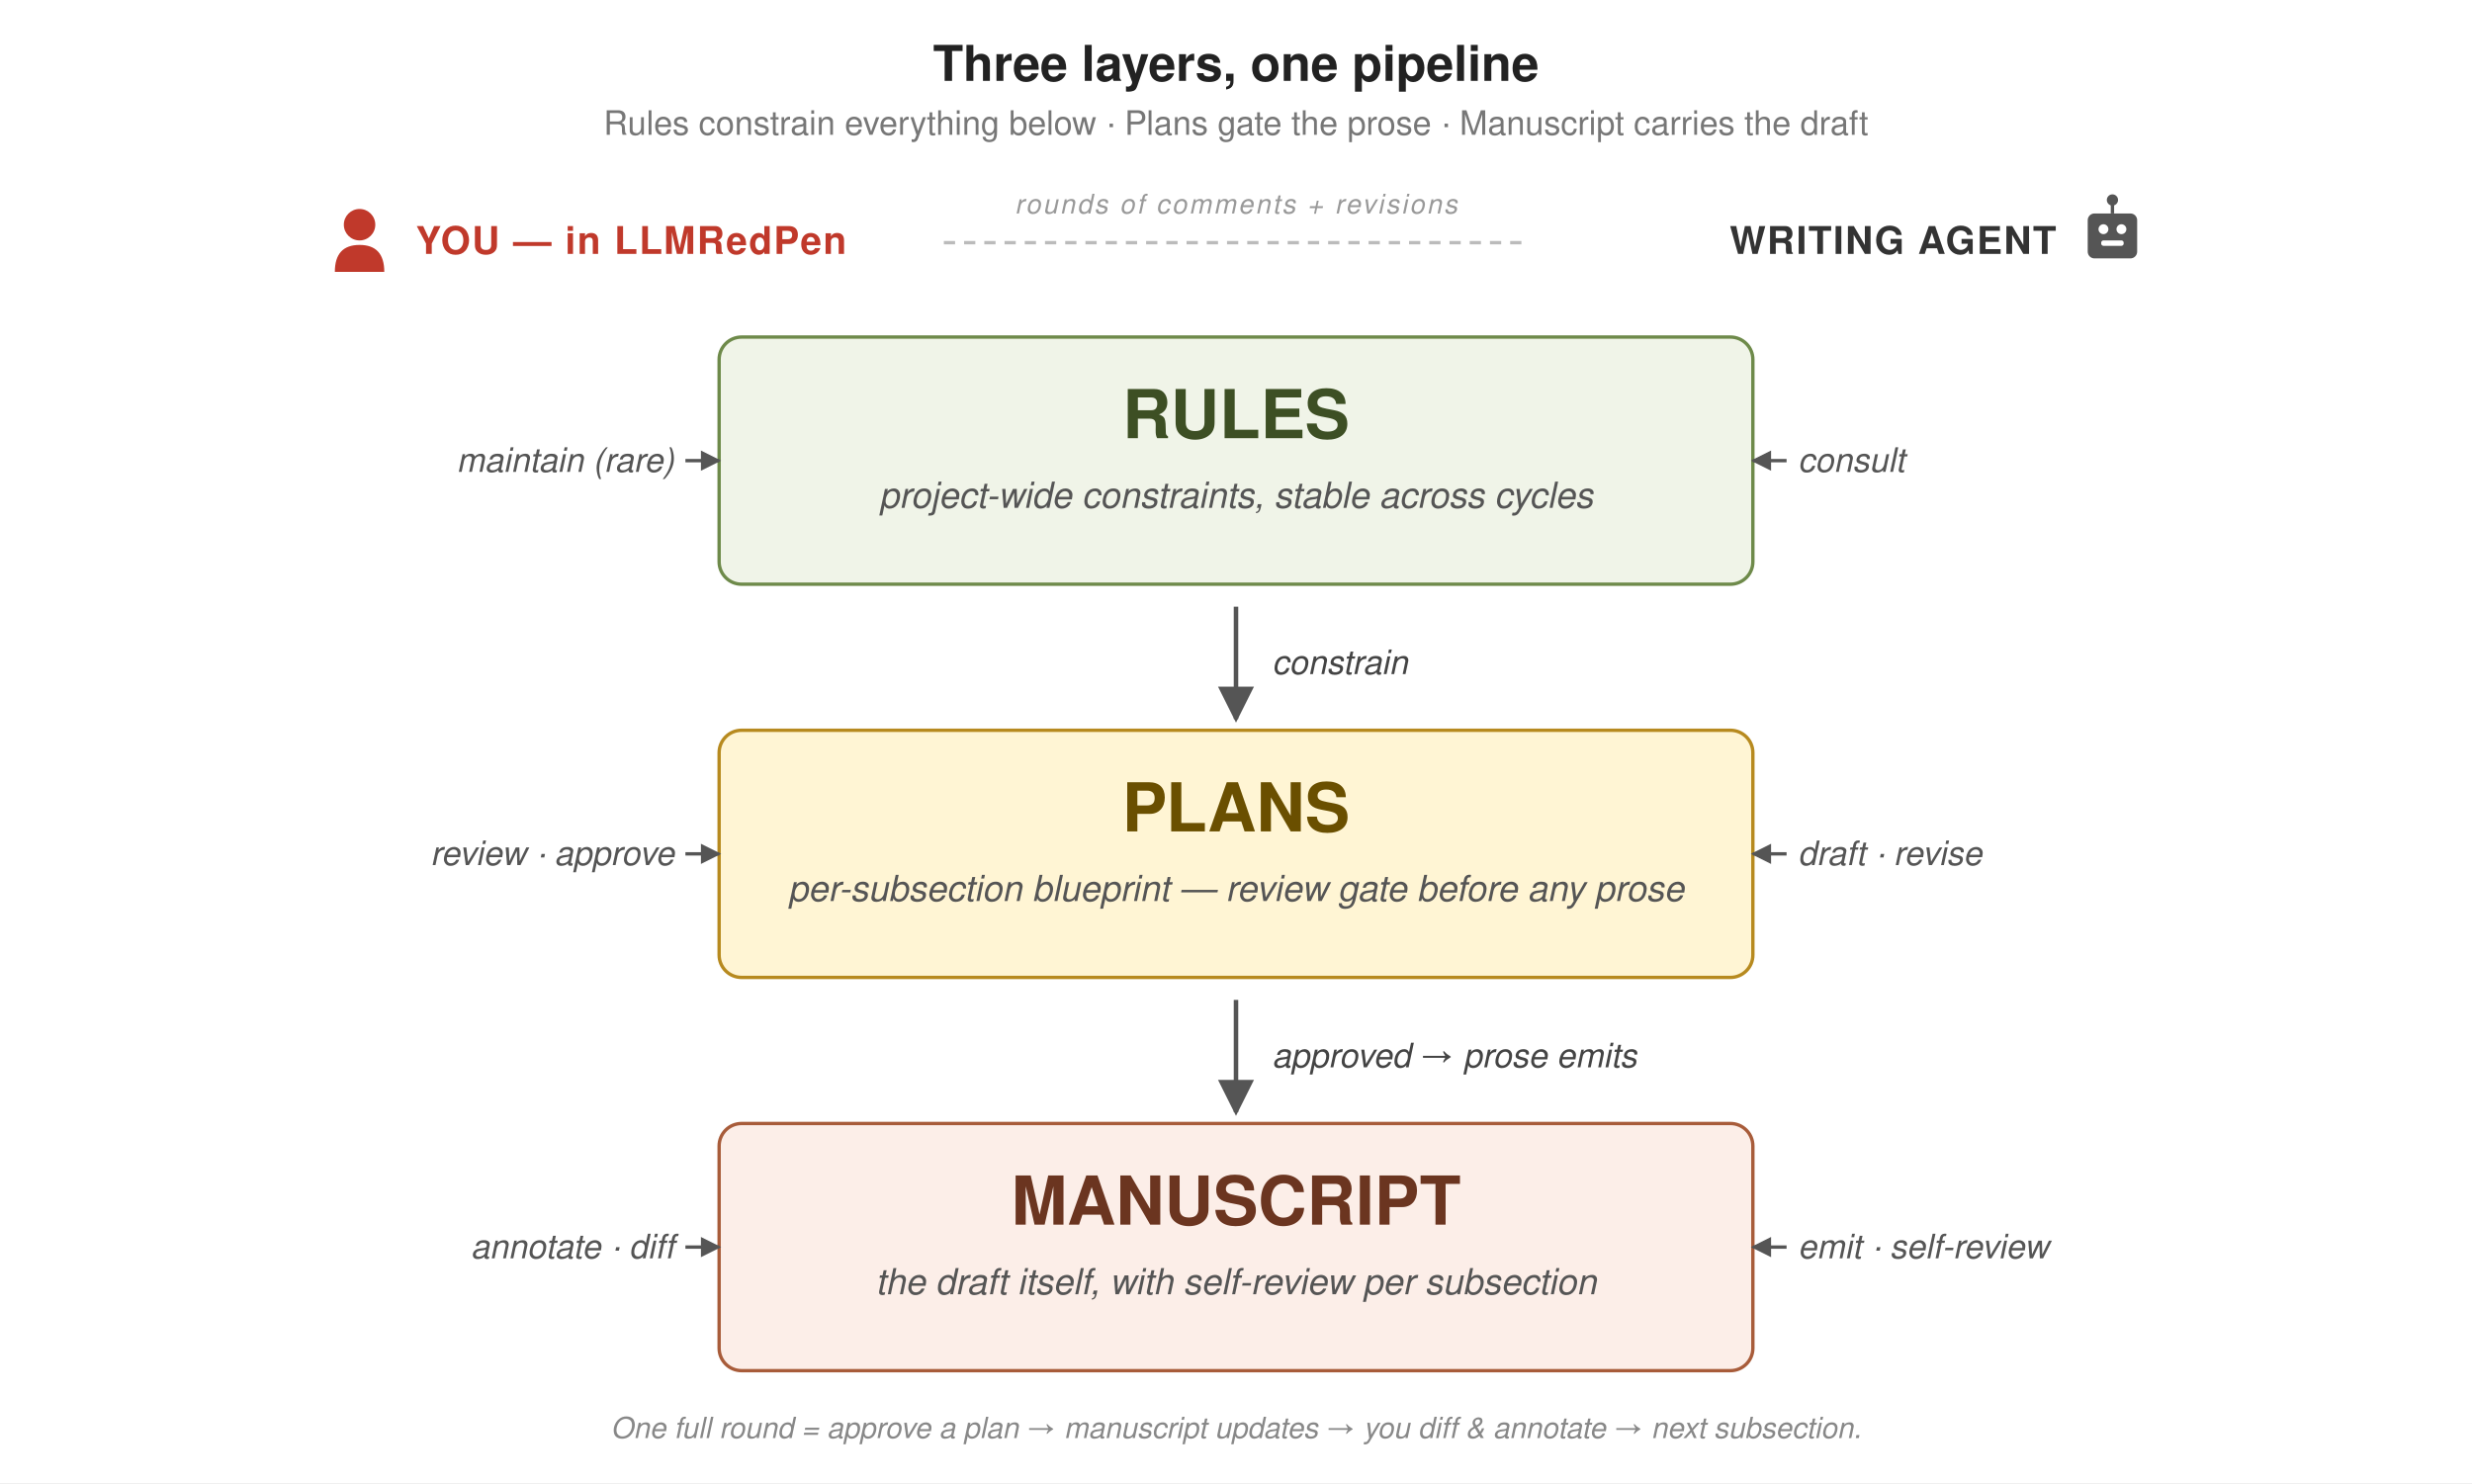
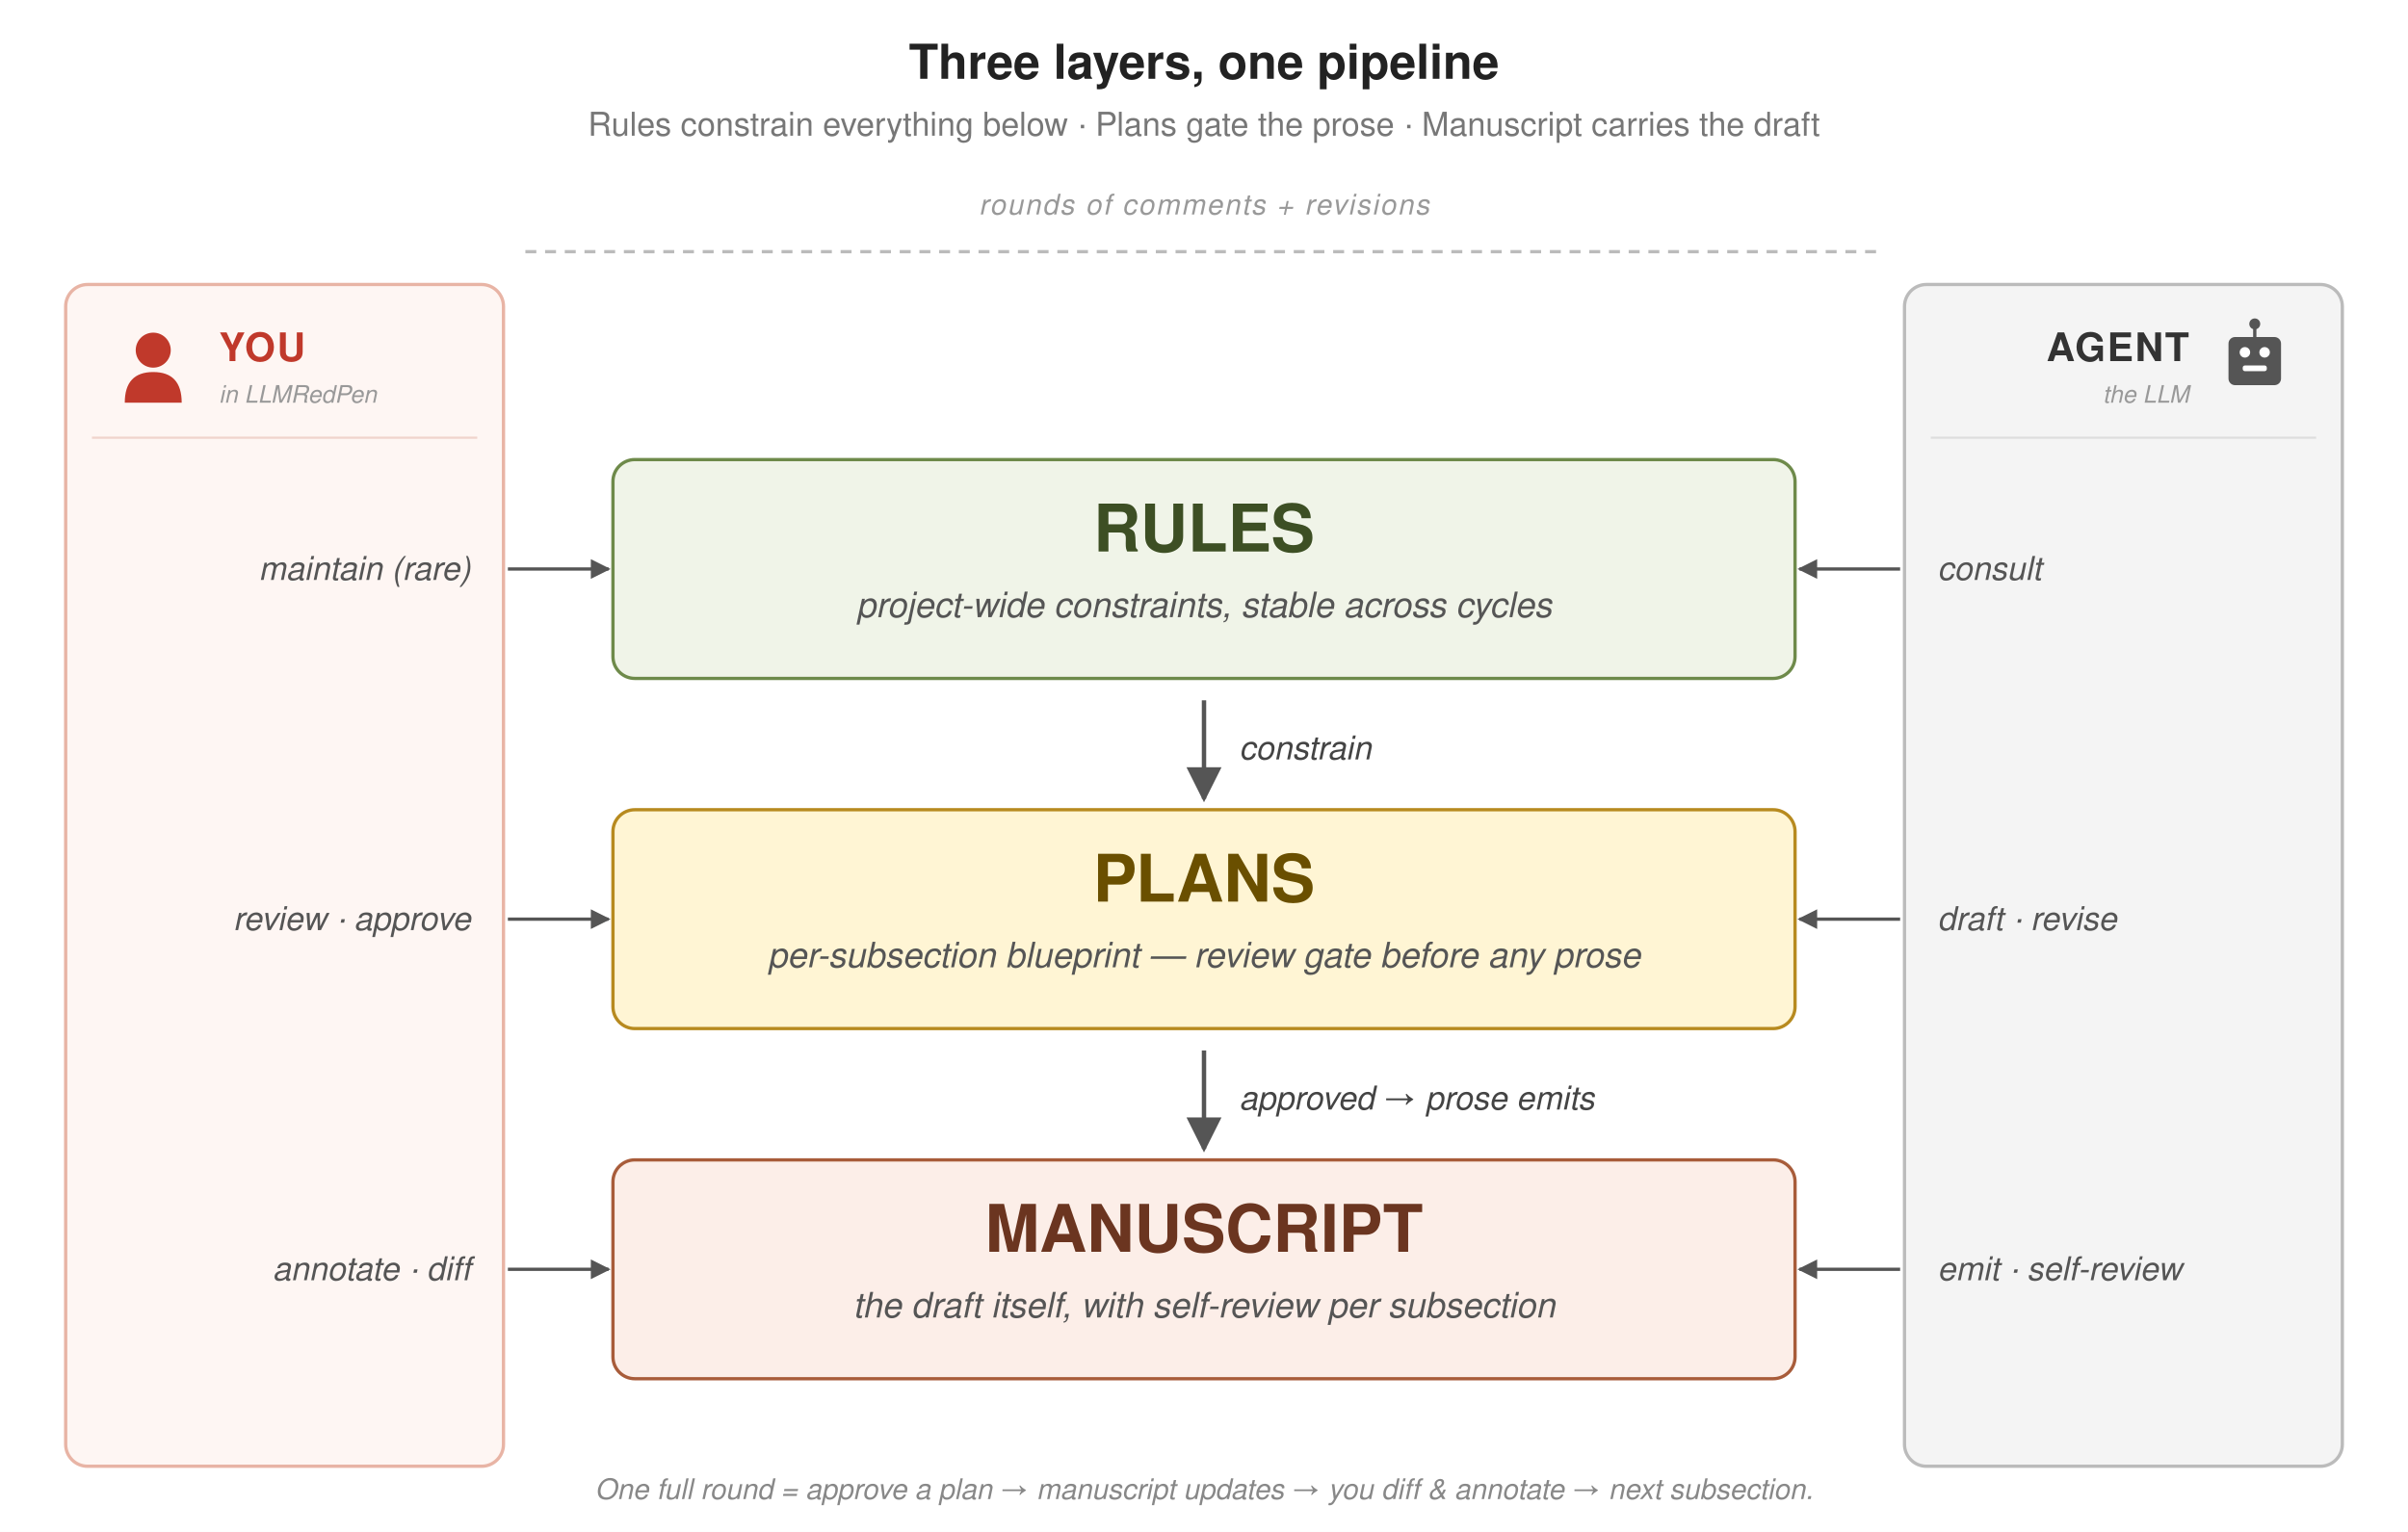
- <svg xmlns="http://www.w3.org/2000/svg" viewBox="0 0 1100 660" font-family="system-ui, -apple-system, 'SF Pro Display', 'Helvetica Neue', Helvetica, Arial, sans-serif">
+ <svg xmlns="http://www.w3.org/2000/svg" viewBox="0 0 1100 700" font-family="system-ui, -apple-system, 'SF Pro Display', 'Helvetica Neue', Helvetica, Arial, sans-serif">
  <defs>
    <marker id="arrow" viewBox="0 0 10 10" refX="9" refY="5" markerWidth="8" markerHeight="8" orient="auto">
      <path d="M0,0 L10,5 L0,10 z" fill="#555" />
    </marker>
    <marker id="arrow-small" viewBox="0 0 10 10" refX="9" refY="5" markerWidth="6" markerHeight="6" orient="auto">
      <path d="M0,0 L10,5 L0,10 z" fill="#555" />
    </marker>
  </defs>
-   <rect width="1100" height="660" fill="#ffffff" />
+   <rect width="1100" height="700" fill="#ffffff" />
  <text x="550" y="36" text-anchor="middle" font-size="22" font-weight="600" fill="#222">
    Three layers, one pipeline
  </text>
-   <text x="550" y="60" text-anchor="middle" font-size="15" fill="#777">
+   <text x="550" y="62" text-anchor="middle" font-size="15" fill="#777">
    Rules constrain everything below · Plans gate the prose · Manuscript carries the draft
  </text>
-   <g transform="translate(160, 108)">
-     <circle cx="0" cy="-8" r="7" fill="#c0392b" />
-     <path d="M-11,13 Q-11,1 0,1 Q11,1 11,13 Z" fill="#c0392b" />
-   </g>
-   <text x="185" y="113" text-anchor="start" font-size="17" font-weight="600" fill="#c0392b" letter-spacing="0.04em">
-     YOU — in LLMRedPen
-   </text>
-   <text x="550" y="95" text-anchor="middle" font-size="12" font-style="italic" fill="#999" letter-spacing="0.08em">
+   <text x="550" y="98" text-anchor="middle" font-size="13" font-style="italic" fill="#999" letter-spacing="0.06em">
    rounds of comments + revisions
  </text>
-   <line x1="420" y1="108" x2="680" y2="108" stroke="#bbb" stroke-width="1.5" stroke-dasharray="5 4" />
-   <text x="915" y="113" text-anchor="end" font-size="17" font-weight="600" fill="#333" letter-spacing="0.04em">
-     WRITING AGENT
-   </text>
-   <g transform="translate(940, 108)">
-     <line x1="0" y1="-13" x2="0" y2="-17" stroke="#555" stroke-width="1.5" />
-     <circle cx="0" cy="-19" r="2.5" fill="#555" />
-     <rect x="-11" y="-13" width="22" height="20" rx="3" fill="#555" />
-     <circle cx="-4" cy="-6" r="2.2" fill="#fff" />
-     <circle cx="4" cy="-6" r="2.2" fill="#fff" />
-     <rect x="-5" y="-1" width="10" height="2.4" rx="1" fill="#fff" />
+   <line x1="240" y1="115" x2="860" y2="115" stroke="#bbb" stroke-width="1.5" stroke-dasharray="5 4" />
+   <rect x="30" y="130" width="200" height="540" rx="10" fill="#fef6f3" stroke="#e8b4a5" stroke-width="1.5" />
+   <g transform="translate(70, 168)">
+     <circle cx="0" cy="-8" r="8" fill="#c0392b" />
+     <path d="M-13,16 Q-13,2 0,2 Q13,2 13,16 Z" fill="#c0392b" />
  </g>
-   <rect x="320" y="150" width="460" height="110" rx="10" fill="#f0f4e8" stroke="#6e8a4a" stroke-width="1.5" />
-   <text x="550" y="195" text-anchor="middle" font-size="30" font-weight="700" fill="#3d4f24">RULES</text>
-   <text x="550" y="226" text-anchor="middle" font-size="16" font-style="italic" fill="#555">project-wide constraints, stable across cycles</text>
-   <text x="300" y="210" text-anchor="end" font-size="15" font-style="italic" fill="#555">maintain (rare)</text>
-   <line x1="305" y1="205" x2="320" y2="205" stroke="#555" stroke-width="1.5" marker-end="url(#arrow-small)" />
-   <line x1="795" y1="205" x2="780" y2="205" stroke="#555" stroke-width="1.5" marker-end="url(#arrow-small)" />
-   <text x="800" y="210" text-anchor="start" font-size="15" font-style="italic" fill="#555">consult</text>
-   <line x1="550" y1="270" x2="550" y2="320" stroke="#555" stroke-width="2" marker-end="url(#arrow)" />
-   <text x="566" y="300" text-anchor="start" font-size="15" font-style="italic" fill="#444">constrain</text>
-   <rect x="320" y="325" width="460" height="110" rx="10" fill="#fff5d4" stroke="#b78a1f" stroke-width="1.5" />
-   <text x="550" y="370" text-anchor="middle" font-size="30" font-weight="700" fill="#6a4f00">PLANS</text>
-   <text x="550" y="401" text-anchor="middle" font-size="16" font-style="italic" fill="#555">per-subsection blueprint — review gate before any prose</text>
-   <text x="300" y="385" text-anchor="end" font-size="15" font-style="italic" fill="#555">review · approve</text>
-   <line x1="305" y1="380" x2="320" y2="380" stroke="#555" stroke-width="1.5" marker-end="url(#arrow-small)" />
-   <line x1="795" y1="380" x2="780" y2="380" stroke="#555" stroke-width="1.5" marker-end="url(#arrow-small)" />
-   <text x="800" y="385" text-anchor="start" font-size="15" font-style="italic" fill="#555">draft · revise</text>
-   <line x1="550" y1="445" x2="550" y2="495" stroke="#555" stroke-width="2" marker-end="url(#arrow)" />
-   <text x="566" y="475" text-anchor="start" font-size="15" font-style="italic" fill="#444">approved → prose emits</text>
-   <rect x="320" y="500" width="460" height="110" rx="10" fill="#fceee8" stroke="#a85c3a" stroke-width="1.5" />
-   <text x="550" y="545" text-anchor="middle" font-size="30" font-weight="700" fill="#6b3520">MANUSCRIPT</text>
-   <text x="550" y="576" text-anchor="middle" font-size="16" font-style="italic" fill="#555">the draft itself, with self-review per subsection</text>
-   <text x="300" y="560" text-anchor="end" font-size="15" font-style="italic" fill="#555">annotate · diff</text>
-   <line x1="305" y1="555" x2="320" y2="555" stroke="#555" stroke-width="1.5" marker-end="url(#arrow-small)" />
-   <line x1="795" y1="555" x2="780" y2="555" stroke="#555" stroke-width="1.5" marker-end="url(#arrow-small)" />
-   <text x="800" y="560" text-anchor="start" font-size="15" font-style="italic" fill="#555">emit · self-review</text>
-   <text x="550" y="640" text-anchor="middle" font-size="13" font-style="italic" fill="#888">
+   <text x="100" y="165" text-anchor="start" font-size="18" font-weight="700" fill="#c0392b" letter-spacing="0.04em">YOU</text>
+   <text x="100" y="184" text-anchor="start" font-size="11" font-style="italic" fill="#999">in LLMRedPen</text>
+   <line x1="42" y1="200" x2="218" y2="200" stroke="#f0d4cc" stroke-width="1" />
+   <text x="215" y="265" text-anchor="end" font-size="15" font-style="italic" fill="#555">maintain (rare)</text>
+   <text x="215" y="425" text-anchor="end" font-size="15" font-style="italic" fill="#555">review · approve</text>
+   <text x="215" y="585" text-anchor="end" font-size="15" font-style="italic" fill="#555">annotate · diff</text>
+   <line x1="232" y1="260" x2="278" y2="260" stroke="#555" stroke-width="1.5" marker-end="url(#arrow-small)" />
+   <line x1="232" y1="420" x2="278" y2="420" stroke="#555" stroke-width="1.5" marker-end="url(#arrow-small)" />
+   <line x1="232" y1="580" x2="278" y2="580" stroke="#555" stroke-width="1.5" marker-end="url(#arrow-small)" />
+   <rect x="870" y="130" width="200" height="540" rx="10" fill="#f4f4f4" stroke="#bbb" stroke-width="1.5" />
+   <text x="1000" y="165" text-anchor="end" font-size="18" font-weight="700" fill="#333" letter-spacing="0.04em">AGENT</text>
+   <text x="1000" y="184" text-anchor="end" font-size="11" font-style="italic" fill="#999">the LLM</text>
+   <g transform="translate(1030, 168)">
+     <line x1="0" y1="-14" x2="0" y2="-18" stroke="#555" stroke-width="1.5" />
+     <circle cx="0" cy="-20" r="2.5" fill="#555" />
+     <rect x="-12" y="-14" width="24" height="22" rx="3" fill="#555" />
+     <circle cx="-4.5" cy="-7" r="2.4" fill="#fff" />
+     <circle cx="4.5" cy="-7" r="2.4" fill="#fff" />
+     <rect x="-5.5" y="-1" width="11" height="2.6" rx="1" fill="#fff" />
+   </g>
+   <line x1="882" y1="200" x2="1058" y2="200" stroke="#ddd" stroke-width="1" />
+   <text x="885" y="265" text-anchor="start" font-size="15" font-style="italic" fill="#555">consult</text>
+   <text x="885" y="425" text-anchor="start" font-size="15" font-style="italic" fill="#555">draft · revise</text>
+   <text x="885" y="585" text-anchor="start" font-size="15" font-style="italic" fill="#555">emit · self-review</text>
+   <line x1="868" y1="260" x2="822" y2="260" stroke="#555" stroke-width="1.5" marker-end="url(#arrow-small)" />
+   <line x1="868" y1="420" x2="822" y2="420" stroke="#555" stroke-width="1.5" marker-end="url(#arrow-small)" />
+   <line x1="868" y1="580" x2="822" y2="580" stroke="#555" stroke-width="1.5" marker-end="url(#arrow-small)" />
+   <rect x="280" y="210" width="540" height="100" rx="10" fill="#f0f4e8" stroke="#6e8a4a" stroke-width="1.5" />
+   <text x="550" y="252" text-anchor="middle" font-size="30" font-weight="700" fill="#3d4f24">RULES</text>
+   <text x="550" y="282" text-anchor="middle" font-size="16" font-style="italic" fill="#555">project-wide constraints, stable across cycles</text>
+   <line x1="550" y1="320" x2="550" y2="365" stroke="#555" stroke-width="2" marker-end="url(#arrow)" />
+   <text x="566" y="347" text-anchor="start" font-size="15" font-style="italic" fill="#444">constrain</text>
+   <rect x="280" y="370" width="540" height="100" rx="10" fill="#fff5d4" stroke="#b78a1f" stroke-width="1.5" />
+   <text x="550" y="412" text-anchor="middle" font-size="30" font-weight="700" fill="#6a4f00">PLANS</text>
+   <text x="550" y="442" text-anchor="middle" font-size="16" font-style="italic" fill="#555">per-subsection blueprint — review gate before any prose</text>
+   <line x1="550" y1="480" x2="550" y2="525" stroke="#555" stroke-width="2" marker-end="url(#arrow)" />
+   <text x="566" y="507" text-anchor="start" font-size="15" font-style="italic" fill="#444">approved → prose emits</text>
+   <rect x="280" y="530" width="540" height="100" rx="10" fill="#fceee8" stroke="#a85c3a" stroke-width="1.5" />
+   <text x="550" y="572" text-anchor="middle" font-size="30" font-weight="700" fill="#6b3520">MANUSCRIPT</text>
+   <text x="550" y="602" text-anchor="middle" font-size="16" font-style="italic" fill="#555">the draft itself, with self-review per subsection</text>
+   <text x="550" y="685" text-anchor="middle" font-size="13" font-style="italic" fill="#888">
    One full round = approve a plan → manuscript updates → you diff &amp; annotate → next subsection.
  </text>
</svg>
